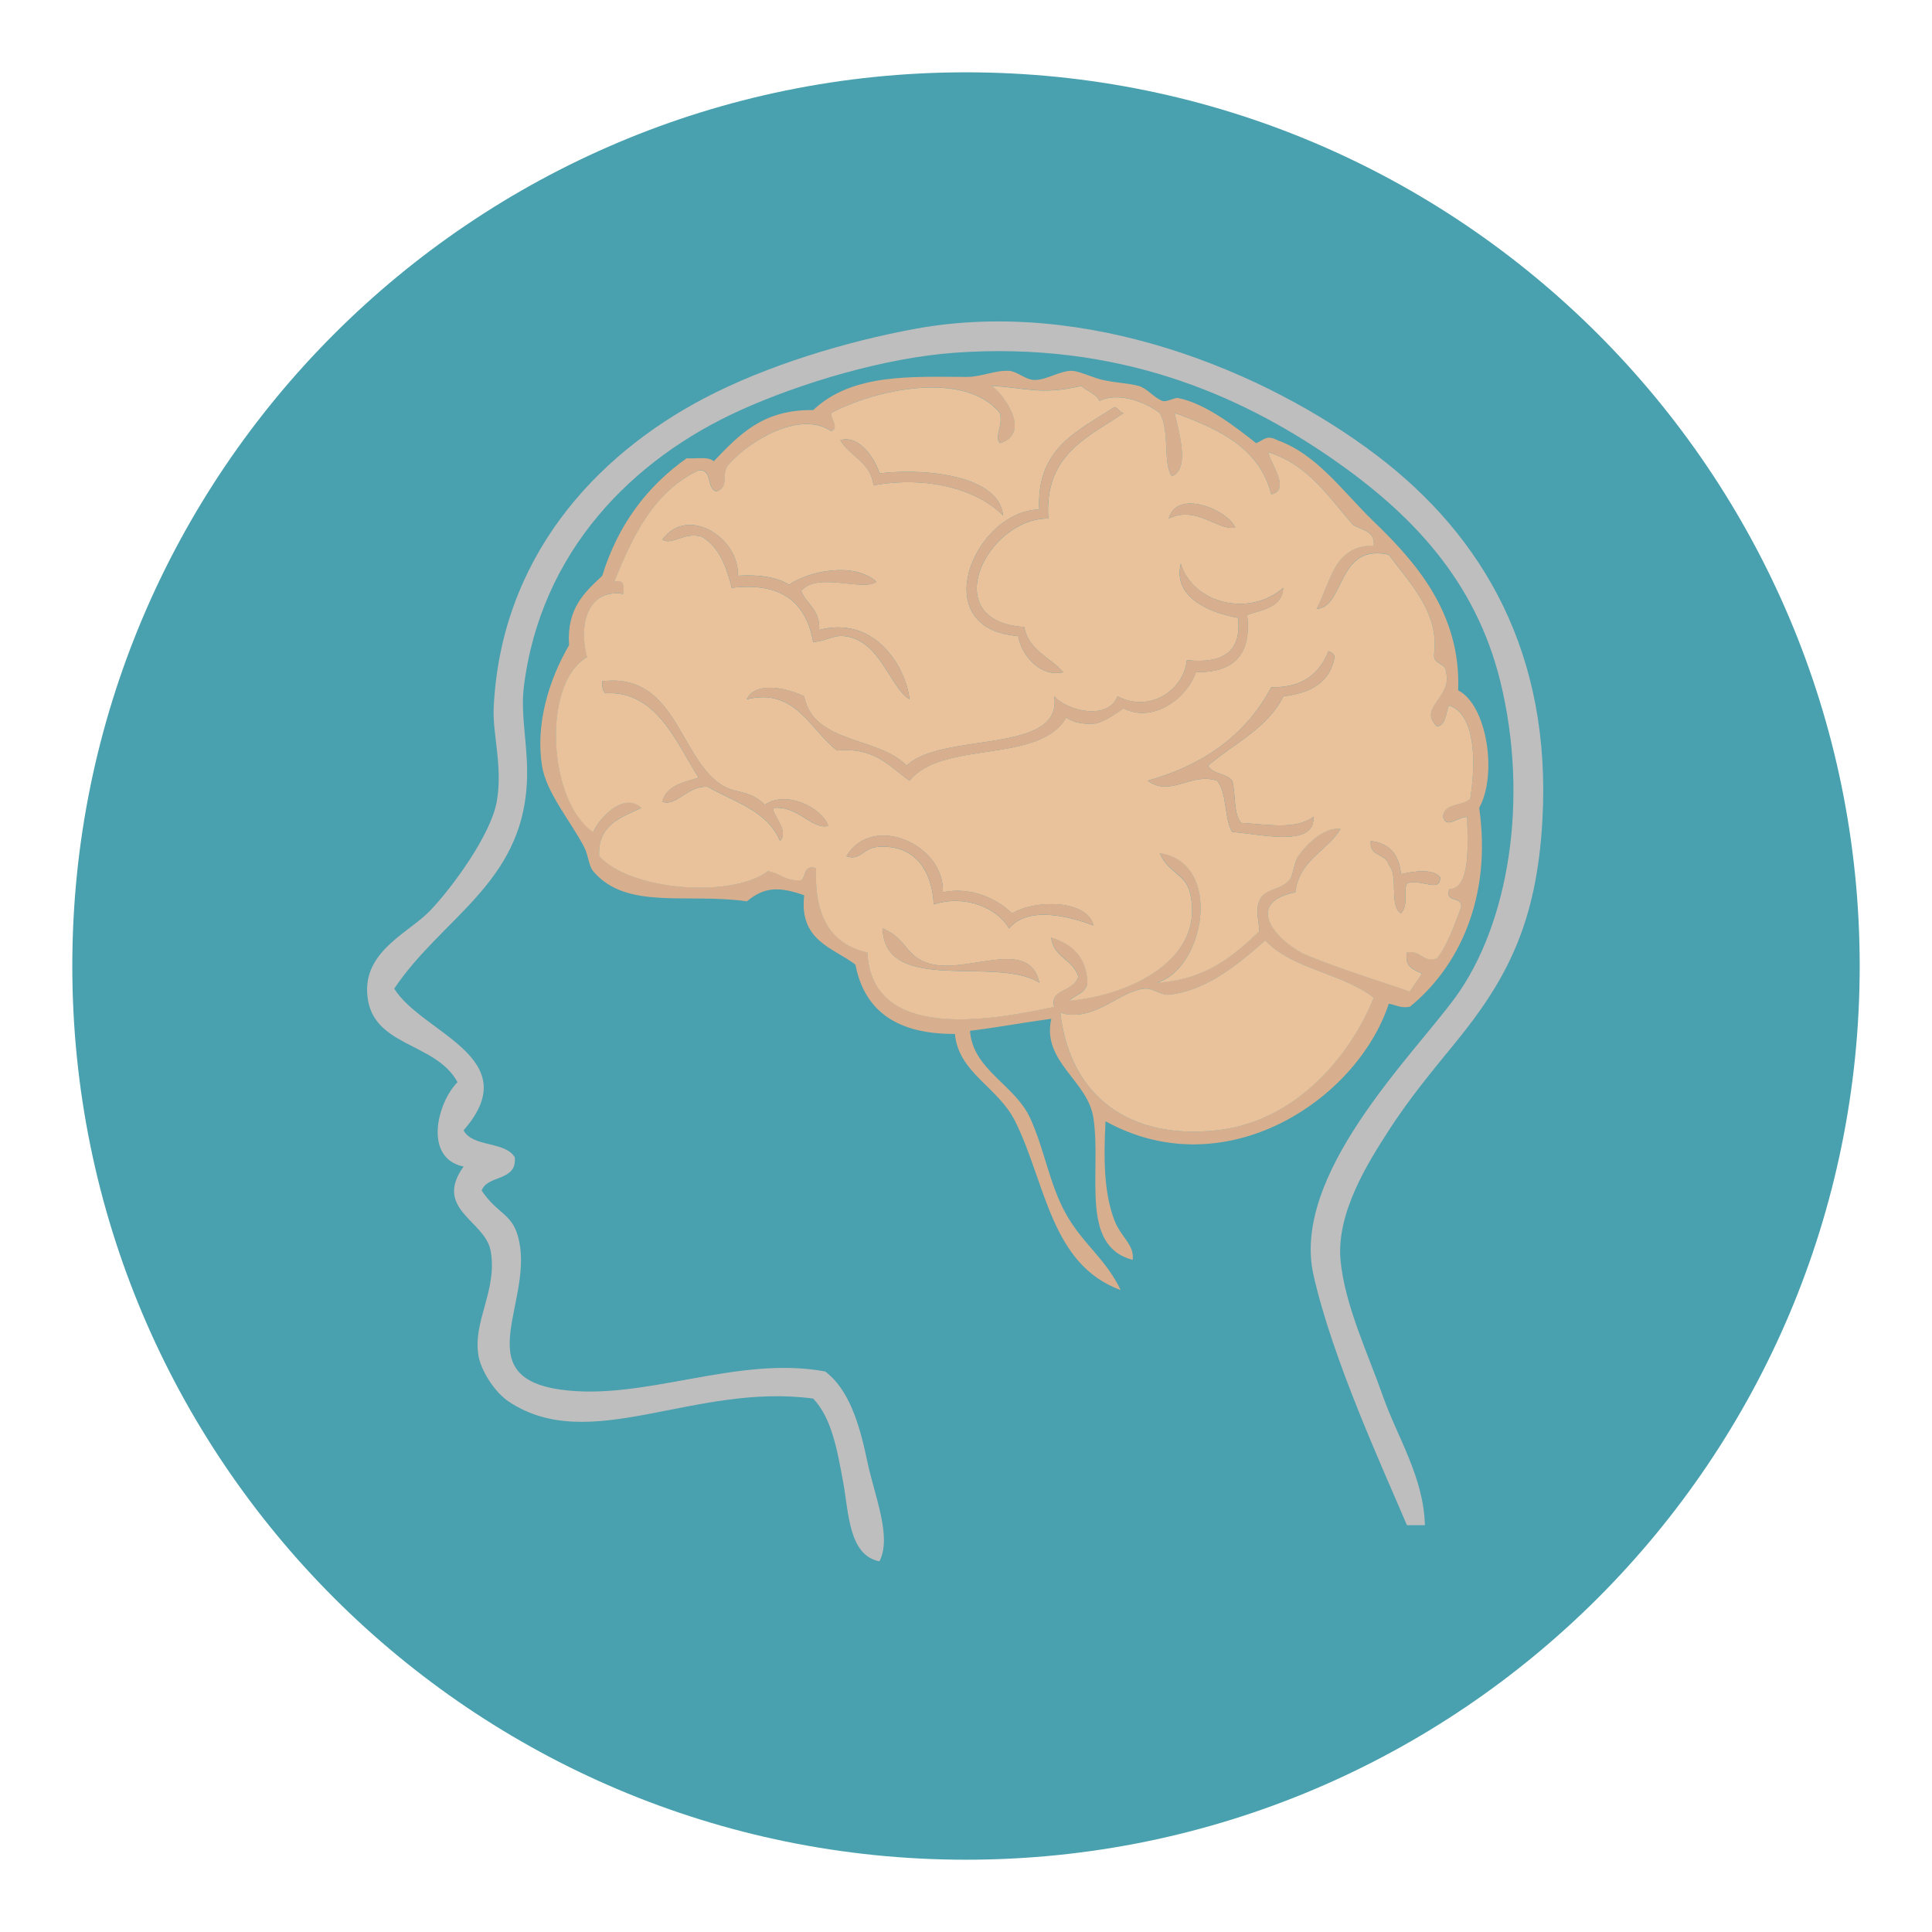
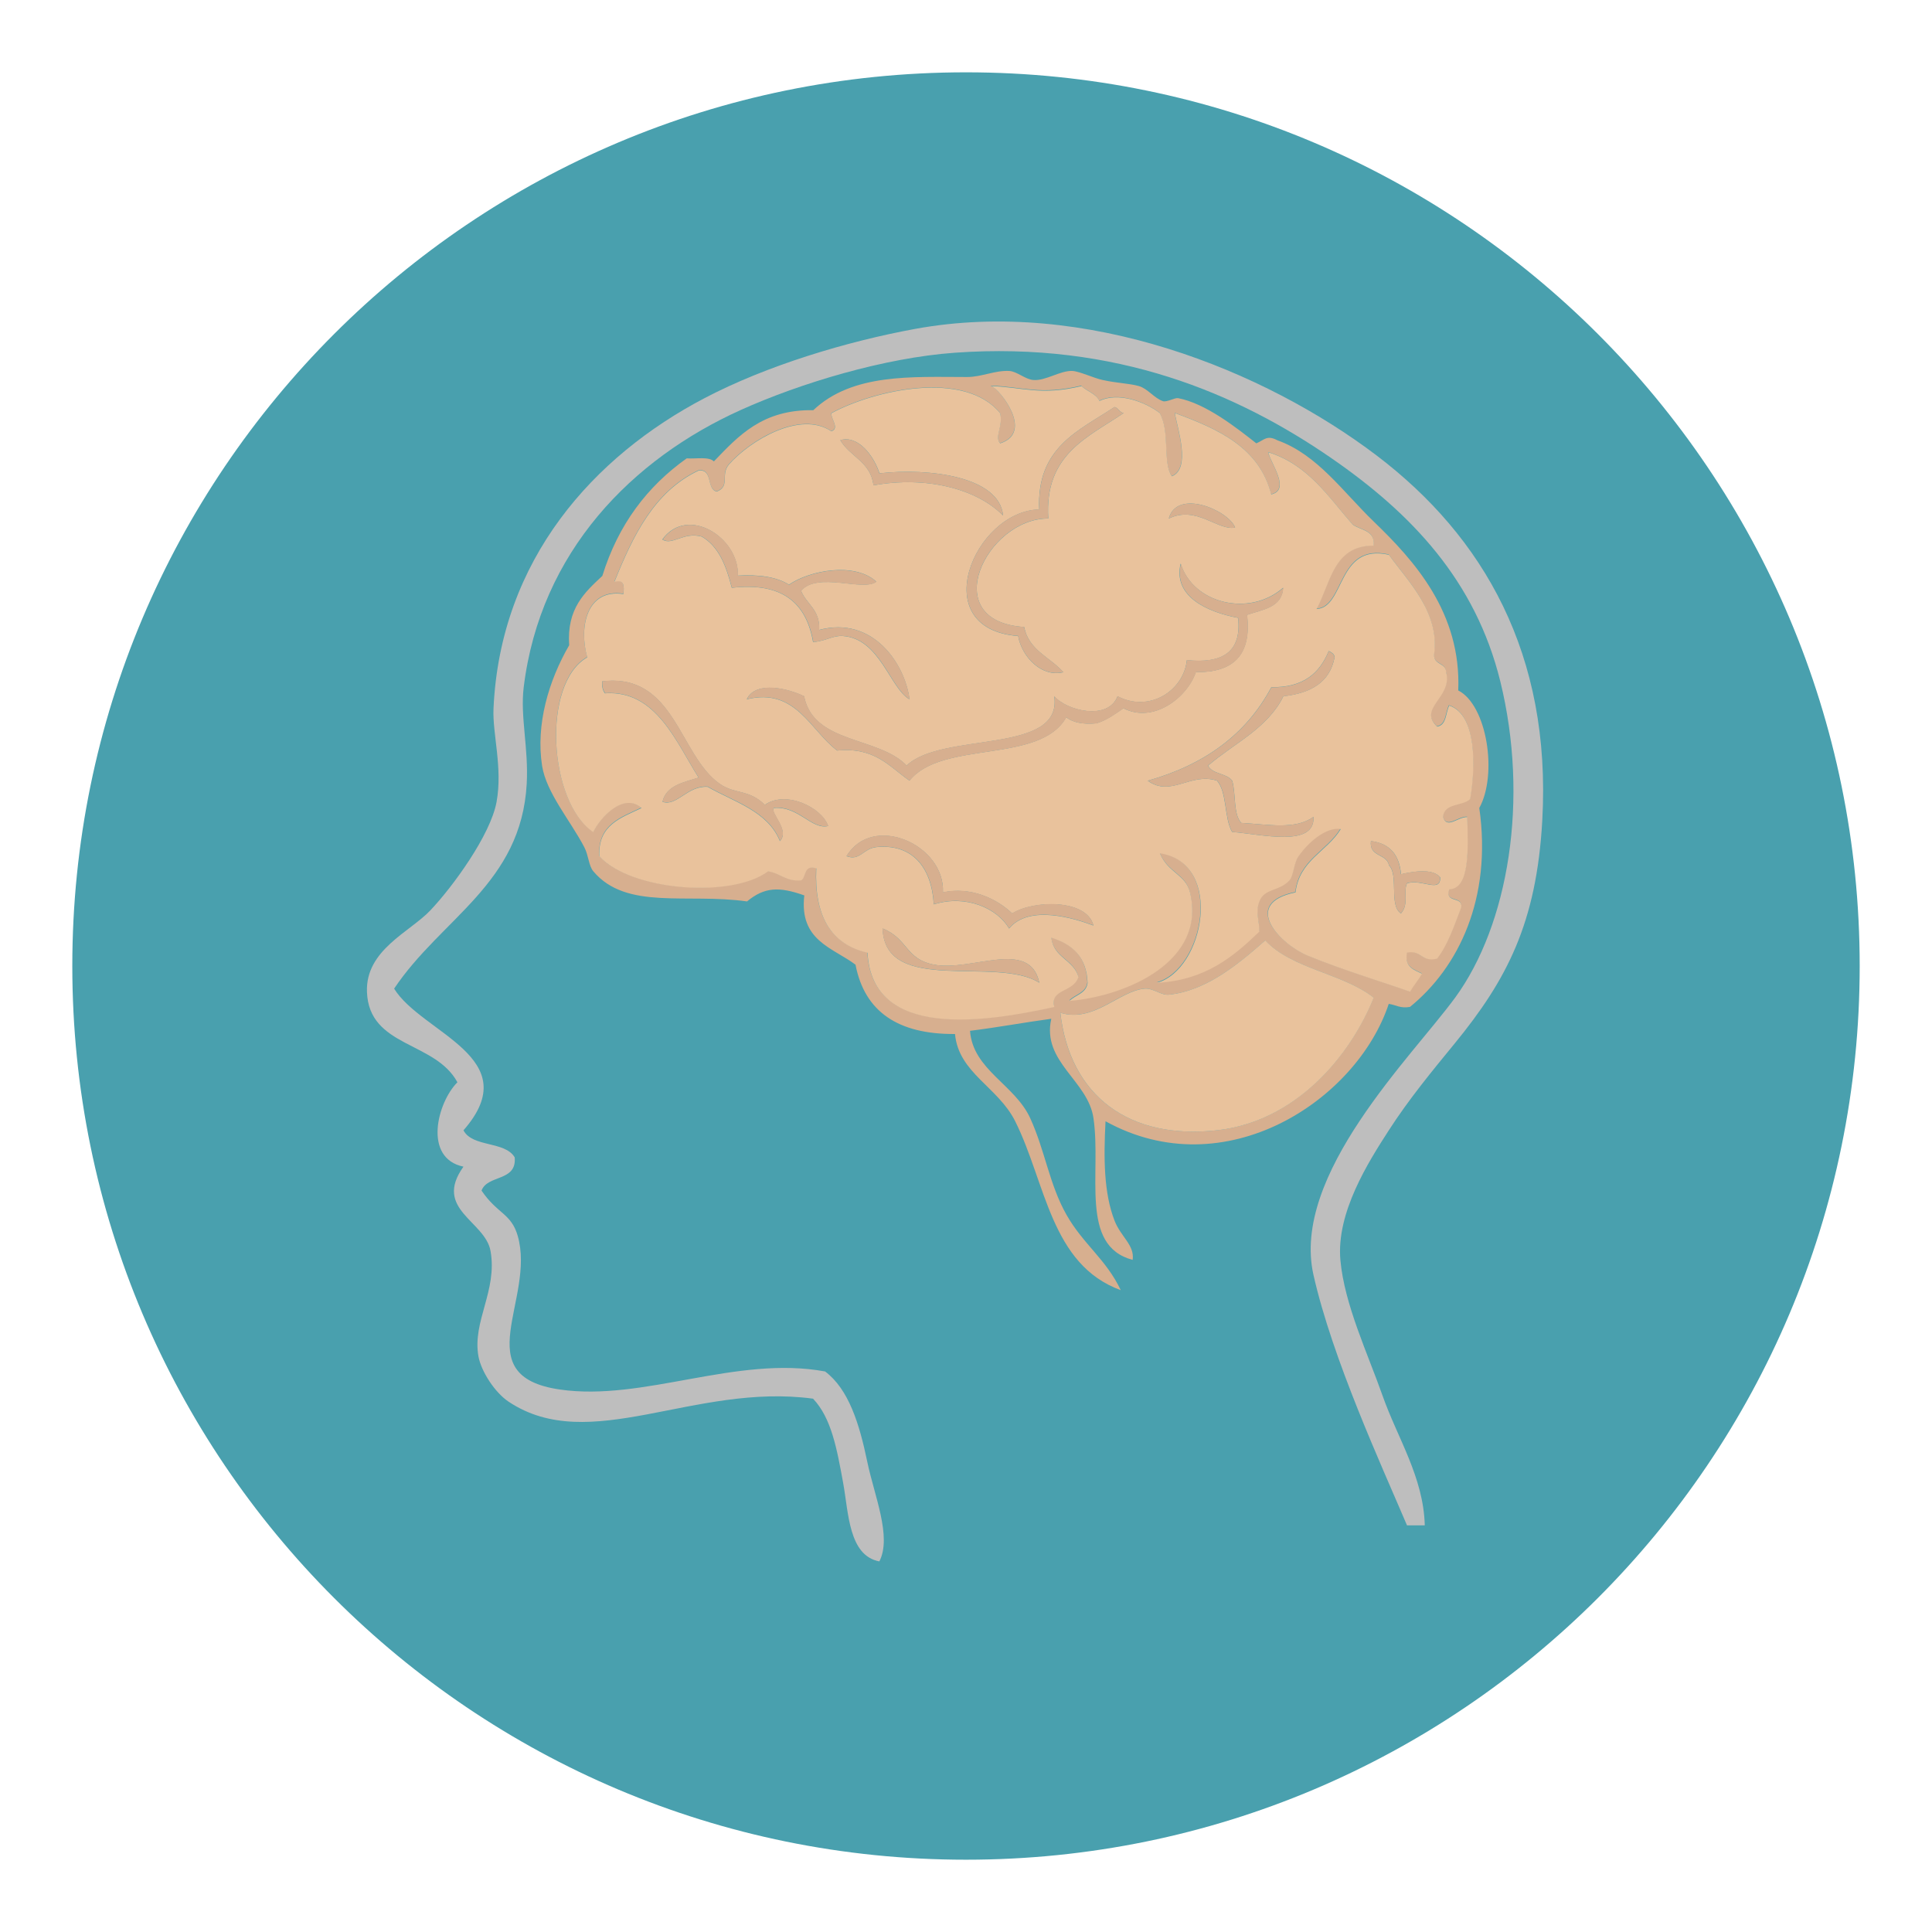
<svg xmlns="http://www.w3.org/2000/svg" width="136.914" height="136.914" viewBox="0 0 136.914 136.914">
  <circle fill="#49A0AE" cx="68.457" cy="68.458" r="63.333" />
-   <path fill-rule="evenodd" clip-rule="evenodd" fill="#D7AF8F" d="M98.42 71.13c-2.27 6.866-11.612 13.007-20.075 8.33-.137 2.603-.127 5.075.64 7.047.446 1.146 1.432 1.732 1.282 2.776-3.787-1-2.204-6.103-2.776-10.038-.385-2.673-3.68-3.99-2.99-7.048-1.942.26-3.8.612-5.763.854.203 2.77 3.184 3.81 4.27 6.197 1.044 2.288 1.35 4.686 2.564 6.834 1.17 2.07 2.817 3.163 3.845 5.34-4.967-1.81-5.304-7.6-7.476-11.96-1.22-2.45-4.015-3.42-4.27-6.193-4.018.03-6.408-1.567-7.05-4.912-1.627-1.222-4-1.698-3.63-4.912-1.794-.635-2.825-.593-4.06.428-4.266-.603-8.547.65-10.893-2.135-.33-.393-.33-1.115-.64-1.71-.987-1.885-2.69-3.852-2.99-5.766-.456-2.913.454-6.02 1.92-8.543-.18-2.602 1.1-3.744 2.35-4.913 1.126-3.645 3.19-6.35 5.98-8.328.67.044 1.57-.145 1.923.213 1.743-1.814 3.43-3.687 7.046-3.63 2.78-2.63 7.006-2.354 10.892-2.35 1.045 0 1.97-.483 2.99-.43.55.03 1.137.595 1.707.64.875.076 1.903-.68 2.777-.64.5.025 1.52.507 2.136.64 1.035.23 1.877.235 2.564.43.634.18 1.083.853 1.71 1.067.26.09.855-.253 1.066-.213 1.97.367 4.2 2.14 5.553 3.203.59-.254.75-.605 1.498-.214 2.837 1.013 4.642 3.655 6.832 5.766 2.843 2.74 6.21 6.436 5.98 11.96 2.05 1.045 2.8 5.962 1.493 8.33.915 6.42-1.484 11.312-4.912 14.095-.69.125-.99-.144-1.492-.212zM70.23 27.347c.584.183 3.068 3.29.64 4.058-.423-.484.228-1.193 0-2.136-2.49-3.068-8.872-1.67-11.96 0-.06.37.602 1.06 0 1.28-2.188-1.48-5.72.613-7.262 2.35-.62.743.12 1.53-.854 1.92-.756-.17-.253-1.598-1.28-1.495-3.144 1.484-4.652 4.604-5.98 7.902.713-.216.7.295.64.853-2.618-.39-3.163 2.363-2.562 4.486-3.235 1.84-2.76 10.243.427 12.387.475-1.03 2.16-2.846 3.414-1.71-1.443.693-3.092 1.182-2.99 3.42 2.225 2.45 9.36 3.003 11.96 1.066.866.13 1.257.735 2.35.64.392-.248.147-1.134 1.067-.854-.15 3.356 1.017 5.392 3.63 5.98.32 6.17 8.31 4.924 13.244 3.844-.338-1.31 1.35-.99 1.71-2.135-.347-1.222-1.774-1.36-1.924-2.776 1.46.46 2.5 1.344 2.564 3.202-.096.76-.865.843-1.282 1.28 4.08-.347 9.72-2.82 8.544-7.687-.314-1.3-1.56-1.38-2.137-2.777 4.57.704 3.15 8.266-.214 9.183 3.44-.187 5.41-1.85 7.26-3.63.016-.73-.29-1.366 0-2.135.36-.952 1.4-.698 2.137-1.495.295-.316.313-1.245.64-1.707.93-1.307 2.17-2.08 2.99-1.923-.966 1.597-2.93 2.196-3.202 4.486-3.933.812-1.026 3.71.855 4.483 2.536 1.04 5.625 1.965 7.262 2.56.262-.45.59-.833.852-1.28-.57-.284-1.25-.46-1.068-1.497 1.045-.19 1.003.705 2.135.427.776-1.005 1.216-2.344 1.71-3.63.127-.84-1.172-.25-.854-1.28 1.494-.043 1.338-2.897 1.28-5.126-.65-.024-1.456.886-1.708 0 .05-1.018 1.39-.747 1.922-1.282.383-2.292.468-5.978-1.494-6.62-.264.52-.182 1.386-.855 1.494-1.394-1.325 1.11-2.063.643-3.845-.01-.7-.912-.51-.853-1.28.404-2.98-1.83-5.136-3.205-7.05-3.695-.83-3.088 3.73-5.127 3.847 1.01-1.837 1.182-4.51 4.057-4.484.112-1.11-.92-1.075-1.495-1.495-1.726-1.977-3.16-4.244-5.98-5.125.155.78 1.616 2.66.214 2.99-.85-3.35-3.77-4.634-6.833-5.768.167 1.036 1.178 3.94-.214 4.485-.664-1-.104-3.13-.855-4.486-1.06-.812-2.97-1.503-4.27-.854-.246-.535-.895-.67-1.28-1.066-2.914.687-4.08.09-6.414-.003zm19.434 39.298c-1.905 1.68-4.18 3.577-6.835 3.844-.55.052-1.127-.48-1.71-.43-1.828.154-3.596 2.44-5.98 1.71.672 5.89 4.87 9.024 11.104 8.33 5.582-.628 9.44-5.248 11.105-9.4-2.19-1.724-5.806-2.025-7.688-4.058z" />
-   <path fill-rule="evenodd" clip-rule="evenodd" fill="#E9C29C" d="M76.636 27.347c.387.396 1.035.53 1.28 1.067 1.303-.648 3.212.043 4.272.854.752 1.354.19 3.487.854 4.485 1.392-.544.38-3.45.214-4.485 3.065 1.134 5.982 2.418 6.834 5.768 1.402-.33-.06-2.21-.214-2.99 2.82.88 4.255 3.148 5.98 5.125.576.42 1.607.39 1.495 1.5-2.87-.027-3.045 2.646-4.055 4.483 2.04-.114 1.432-4.676 5.127-3.843 1.374 1.91 3.61 4.064 3.203 7.047-.06.77.845.58.854 1.28.465 1.782-2.037 2.52-.643 3.846.674-.107.592-.975.855-1.493 1.96.643 1.875 4.328 1.492 6.62-.53.535-1.87.265-1.922 1.282.253.885 1.06-.025 1.71 0 .057 2.23.213 5.082-1.28 5.124-.32 1.03.98.443.853 1.28-.494 1.287-.934 2.626-1.71 3.632-1.13.278-1.09-.618-2.134-.428-.186 1.038.494 1.213 1.065 1.495-.263.45-.59.833-.854 1.282-1.635-.596-4.724-1.52-7.26-2.563-1.88-.77-4.787-3.67-.854-4.483.273-2.29 2.236-2.89 3.203-4.484-.82-.156-2.063.616-2.99 1.923-.33.46-.348 1.39-.643 1.707-.736.797-1.775.543-2.136 1.495-.29.77.016 1.404 0 2.136-1.85 1.78-3.82 3.443-7.26 3.632 3.36-.917 4.783-8.48.213-9.184.578 1.4 1.822 1.48 2.137 2.777 1.175 4.868-4.466 7.34-8.545 7.69.417-.44 1.187-.52 1.282-1.28-.065-1.86-1.105-2.744-2.564-3.206.15 1.417 1.577 1.555 1.923 2.776-.36 1.143-2.048.823-1.71 2.135-4.936 1.08-12.923 2.325-13.242-3.845-2.615-.588-3.783-2.623-3.63-5.98-.92-.278-.677.607-1.068.855-1.093.096-1.483-.51-2.35-.64-2.6 1.936-9.735 1.384-11.96-1.068-.102-2.237 1.547-2.726 2.99-3.418-1.255-1.14-2.94.676-3.418 1.71-3.188-2.147-3.663-10.55-.428-12.39-.6-2.124-.056-4.877 2.563-4.486.06-.558.072-1.068-.64-.854 1.327-3.3 2.836-6.417 5.978-7.9 1.03-.104.527 1.324 1.28 1.494.977-.39.238-1.176.857-1.922 1.544-1.733 5.074-3.826 7.263-2.35.602-.216-.06-.906 0-1.28 3.09-1.67 9.47-3.065 11.96 0 .23.94-.423 1.65 0 2.135 2.43-.77-.056-3.876-.64-4.06 2.34.094 3.506.69 6.413 0zm-2.99 8.757c-4.605.117-8.1 8.463-1.494 8.97.277 1.53 1.71 2.946 3.203 2.563-.935-1.06-2.45-1.538-2.777-3.203-6.25-.406-2.654-7.708 1.71-7.688-.29-4.56 2.802-5.742 5.34-7.476-.306-.05-.362-.352-.642-.427-2.524 1.677-5.548 2.852-5.34 7.26zM59.55 31.19c.678 1.175 2.168 1.536 2.35 3.205 3.745-.686 7.336.252 9.184 2.137-.27-2.777-5.27-3.384-8.757-2.99-.392-1.212-1.498-2.727-2.777-2.35zm23.28 5.555c1.962-.955 3.482.894 4.698.64-.475-1.224-4.113-2.782-4.7-.64zM46.947 38.24c.706.44 1.48-.568 2.777-.214 1.223.7 1.744 2.1 2.135 3.63 3.62-.42 5.29 1.115 5.765 3.846.98-.083 1.375-.485 2.135-.428 2.608.2 3.314 3.692 4.7 4.485-.313-2.49-2.58-5.937-6.407-4.917.087-1.438-.9-1.806-1.28-2.776 1.196-1.374 4.402.082 5.338-.64-1.536-1.407-4.72-.8-6.19.212-.875-.55-2.124-.727-3.63-.64.11-2.69-3.56-5.016-5.344-2.564zm40.793 5.552c.266 2.472-1.168 3.245-3.63 2.99-.227 2.18-2.668 3.744-4.912 2.563-.67 1.754-3.62 1.025-4.484 0 .595 4.172-7.94 2.48-10.465 4.912-1.988-2.075-6.598-1.52-7.266-4.912-1.02-.51-3.413-1.154-4.06.214 3.474-.86 4.52 2.23 6.408 3.63 2.68-.26 3.693 1.144 5.126 2.133 2.306-2.892 9.233-1.16 11.105-4.485.485.37 1.193.516 2.137.427.768-.23 1.324-.668 1.922-1.067 2.123 1.096 4.52-.764 5.125-2.56 2.595.033 3.977-1.15 3.63-4.06 1.11-.382 2.476-.514 2.563-1.92-2.394 2.102-6.386 1.13-7.262-1.71-.563 2.367 1.954 3.442 4.06 3.843zm2.35 4.914c-1.778 3.346-4.753 5.497-8.755 6.62 1.648 1.196 3.04-.618 4.912 0 .725.84.493 2.64 1.067 3.63 2.128.172 5.88 1.113 5.767-1.066-1.285.93-3.192.534-5.122.426-.578-.63-.358-2.062-.64-2.99-.39-.538-1.404-.447-1.71-1.067 1.837-1.585 4.212-2.626 5.34-4.916 1.92-.215 3.302-.97 3.63-2.776-.045-.24-.236-.333-.426-.428-.635 1.57-1.804 2.608-4.06 2.563zm-47.198.425c3.61-.233 5.037 3.49 6.62 5.98-1.09.34-2.296.556-2.563 1.71 1 .36 1.77-1.165 3.2-1.065 1.905 1.085 4.263 1.718 5.126 3.845.73-.777-.743-2.018-.43-2.35 1.75-.147 2.67 1.552 3.846 1.28-.458-1.34-3.03-2.544-4.485-1.495-1.146-1.132-2.11-.728-3.203-1.495-2.89-2.028-3.177-7.894-8.33-7.26-.017.37.048.663.214.852zm17.086 11.54c.966.37 1.18-.548 2.135-.642 2.49-.242 3.902 1.37 4.06 4.06 2.288-.72 4.507.276 5.338 1.707 1.437-1.746 4.705-.693 5.98-.212-.495-1.9-4.26-1.8-5.763-.854-1.108-1.065-2.954-1.917-4.912-1.495.153-3.377-4.975-5.653-6.834-2.563zm38.443.64c.72.707-.015 2.865.858 3.416.585-.667.14-1.538.428-2.135 1.04-.336 2.398.72 2.35-.43-.556-.65-1.918-.406-2.777-.212-.12-1.377-.798-2.193-2.136-2.35-.137 1.135 1.12.873 1.28 1.71zm-24.77 8.33c-.678-3.164-4.788-.763-7.476-1.282-2.032-.395-1.817-1.832-3.63-2.563.16 4.763 8.103 1.91 11.106 3.845z" />
-   <path fill-rule="evenodd" clip-rule="evenodd" fill="#D7AF8F" d="M78.985 28.842c.28.075.336.376.64.427-2.536 1.73-5.628 2.91-5.34 7.472-4.362-.02-7.96 7.282-1.708 7.688.328 1.666 1.843 2.145 2.777 3.204-1.492.384-2.926-1.032-3.203-2.563-6.6-.505-3.11-8.85 1.498-8.97-.207-4.406 2.817-5.58 5.34-7.26zm-16.66 4.7c3.487-.394 8.486.213 8.758 2.99-1.848-1.885-5.438-2.822-9.184-2.137-.186-1.67-1.676-2.03-2.35-3.204 1.28-.372 2.382 1.14 2.773 2.355zm25.203 3.843c-1.216.253-2.736-1.596-4.7-.64.587-2.142 4.225-.584 4.7.64zm-35.24 3.417c1.51-.085 2.758.09 3.63.64 1.472-1.013 4.656-1.618 6.194-.212-.936.723-4.142-.733-5.34.64.383.97 1.37 1.338 1.282 2.776 3.827-1.02 6.095 2.426 6.407 4.913-1.382-.797-2.09-4.29-4.695-4.49-.76-.057-1.154.346-2.135.43-.476-2.73-2.146-4.265-5.77-3.845-.39-1.53-.912-2.932-2.135-3.63-1.297-.355-2.07.653-2.777.213 1.782-2.454 5.456-.128 5.34 2.56zm31.396-.854c.876 2.84 4.868 3.812 7.262 1.71-.088 1.406-1.452 1.538-2.563 1.92.347 2.91-1.035 4.093-3.63 4.06-.606 1.797-3.003 3.656-5.126 2.562-.598.4-1.154.84-1.922 1.067-.943.09-1.65-.058-2.137-.427-1.872 3.324-8.8 1.594-11.105 4.485-1.433-.988-2.445-2.396-5.126-2.136-1.89-1.4-2.935-4.495-6.407-3.635.646-1.368 3.038-.725 4.06-.214.667 3.39 5.276 2.838 7.26 4.913 2.524-2.432 11.06-.74 10.466-4.912.863 1.026 3.813 1.755 4.484 0 2.244 1.183 4.686-.383 4.912-2.562 2.462.255 3.896-.52 3.63-2.99-2.107-.4-4.624-1.475-4.058-3.843zM94.15 46.14c.188.096.38.19.425.43-.328 1.807-1.71 2.56-3.63 2.775-1.128 2.29-3.503 3.33-5.34 4.912.306.62 1.32.53 1.71 1.068.28.928.062 2.358.64 2.99 1.93.107 3.837.504 5.126-.427.117 2.18-3.635 1.238-5.763 1.067-.574-.992-.343-2.79-1.067-3.63-1.874-.62-3.265 1.195-4.913 0 4.002-1.124 6.977-3.275 8.756-6.62 2.255.046 3.424-.99 4.06-2.564zm-51.473 2.138c5.153-.632 5.44 5.233 8.33 7.26 1.093.77 2.057.364 3.203 1.496 1.456-1.05 4.027.156 4.485 1.495-1.175.27-2.097-1.43-3.845-1.285-.314.333 1.158 1.573.428 2.35-.863-2.127-3.22-2.76-5.126-3.845-1.43-.1-2.204 1.43-3.204 1.068.268-1.157 1.475-1.374 2.563-1.71-1.58-2.493-3.01-6.217-6.62-5.98-.16-.19-.23-.48-.21-.853zm24.135 14.95c1.958-.422 3.804.43 4.912 1.494 1.504-.946 5.268-1.045 5.767.855-1.275-.48-4.544-1.534-5.98.213-.83-1.43-3.05-2.427-5.335-1.708-.156-2.688-1.568-4.3-4.06-4.06-.954.095-1.168 1.014-2.134.643 1.86-3.09 6.987-.813 6.834 2.563zm30.328-3.63c1.338.155 2.016.972 2.135 2.35.86-.195 2.222-.437 2.776.212.05 1.146-1.31.092-2.345.428-.29.597.157 1.468-.428 2.135-.872-.55-.14-2.71-.854-3.417-.16-.837-1.416-.575-1.28-1.71zm-34.6 6.192c1.813.732 1.598 2.17 3.63 2.564 2.69.52 6.8-1.882 7.476 1.28-3.003-1.933-10.946.92-11.106-3.843z" />
-   <path fill-rule="evenodd" clip-rule="evenodd" fill="#E9C29C" d="M97.353 70.703c-1.666 4.152-5.523 8.772-11.105 9.397-6.238.697-10.433-2.438-11.106-8.33 2.387.73 4.154-1.553 5.98-1.708.585-.05 1.16.482 1.708.427 2.656-.27 4.93-2.17 6.835-3.848 1.88 2.033 5.496 2.334 7.688 4.058z" />
-   <path fill-rule="evenodd" clip-rule="evenodd" fill="#BEBEBE" d="M99.702 108.08c-1.814-4.267-5.277-11.774-6.62-17.728-1.603-7.09 6.983-15.475 10.037-19.65 3.79-5.187 5.26-14.053 3.2-22.424-1.758-7.137-6.286-11.887-11.96-15.805-6.605-4.56-15.237-8.296-26.698-7.476-4.986.357-10.94 2.153-15.164 4.06-7.667 3.457-14.2 10.02-15.377 19.648-.254 2.086.353 4.313.215 6.833-.388 7.095-6.046 9.52-9.397 14.523 1.95 3.167 9.436 4.877 4.914 10.04.63 1.22 2.95.75 3.63 1.92.155 1.725-1.925 1.21-2.35 2.35 1.11 1.65 2.104 1.606 2.564 3.208 1.29 4.484-3.67 9.932 2.99 10.892 5.935.854 12.505-2.447 18.794-1.28 1.67 1.26 2.427 3.685 2.99 6.406.497 2.387 1.754 5.297.855 7.047-2.176-.41-2.177-3.442-2.563-5.552-.443-2.425-.834-4.61-2.135-5.98-8.44-1.135-15.817 4.044-21.57.217-.99-.66-1.947-2.157-2.14-3.204-.454-2.494 1.355-4.647.855-7.475-.377-2.142-4.084-2.95-1.922-5.98-2.873-.604-1.855-4.553-.427-5.98-1.58-2.928-6.265-2.458-6.407-6.407-.108-2.972 3.032-4.235 4.483-5.767 1.61-1.698 4.27-5.35 4.7-7.69.445-2.442-.297-4.818-.216-6.62.48-10.612 7.15-17.908 14.95-21.997 4.4-2.308 10.066-4.02 14.95-4.912 12.083-2.205 24.76 2.963 32.676 8.97 7.59 5.76 12.398 14.097 11.747 25.845-.403 7.306-2.526 11.32-6.19 15.804-1.628 1.988-3.26 3.96-4.698 6.192-1.433 2.224-3.723 5.812-3.42 9.184.285 3.146 1.936 6.612 2.99 9.61 1.06 3.01 2.9 5.765 2.99 9.184H99.7z" />
+   <path fill-rule="evenodd" clip-rule="evenodd" fill="#D7AF8F" d="M98.42 71.13c-2.27 6.866-11.612 13.007-20.075 8.33-.137 2.603-.127 5.075.64 7.047.446 1.146 1.432 1.732 1.282 2.776-3.787-1-2.204-6.103-2.776-10.038-.38-2.673-3.68-3.99-2.99-7.048-1.94.26-3.8.612-5.76.854.207 2.77 3.188 3.81 4.27 6.2 1.048 2.29 1.35 4.69 2.568 6.838 1.17 2.07 2.817 3.163 3.845 5.34-4.967-1.81-5.304-7.6-7.476-11.96-1.22-2.45-4.014-3.42-4.27-6.193-4.017.03-6.407-1.567-7.05-4.912-1.626-1.22-4-1.697-3.63-4.91-1.793-.636-2.824-.594-4.06.427-4.265-.604-8.546.65-10.892-2.136-.33-.393-.33-1.115-.64-1.71-.985-1.885-2.69-3.852-2.99-5.766-.454-2.913.456-6.02 1.92-8.543-.18-2.603 1.1-3.745 2.35-4.914 1.128-3.644 3.19-6.35 5.98-8.33.67.047 1.57-.142 1.925.216 1.743-1.812 3.43-3.685 7.046-3.63 2.78-2.63 7.007-2.352 10.893-2.35 1.042 0 1.97-.48 2.99-.43.55.03 1.134.597 1.704.64.875.078 1.903-.68 2.777-.64.5.027 1.52.51 2.137.64 1.035.23 1.877.237 2.564.43.635.18 1.084.855 1.71 1.07.26.09.856-.254 1.067-.214 1.97.368 4.2 2.14 5.552 3.204.59-.255.75-.606 1.497-.215 2.837 1.013 4.642 3.655 6.832 5.766 2.842 2.74 6.21 6.437 5.98 11.96 2.05 1.046 2.8 5.963 1.492 8.33.916 6.42-1.483 11.313-4.91 14.096-.69.126-.99-.143-1.493-.21zM70.23 27.347c.584.183 3.068 3.29.64 4.058-.423-.484.228-1.193 0-2.136-2.49-3.07-8.872-1.67-11.96 0-.06.37.602 1.06 0 1.28-2.188-1.48-5.72.61-7.262 2.35-.62.74.12 1.53-.854 1.92-.756-.17-.253-1.6-1.28-1.5-3.144 1.482-4.652 4.602-5.98 7.9.713-.216.7.295.64.853-2.618-.39-3.163 2.362-2.562 4.485-3.235 1.84-2.76 10.243.427 12.387.47-1.03 2.16-2.847 3.41-1.71-1.446.692-3.09 1.18-2.99 3.42 2.222 2.45 9.36 3.002 11.96 1.065.863.13 1.254.735 2.35.64.39-.248.144-1.134 1.064-.854-.15 3.355 1.016 5.39 3.63 5.98.32 6.17 8.31 4.923 13.243 3.843-.338-1.31 1.35-.99 1.71-2.135-.347-1.22-1.774-1.36-1.924-2.776 1.46.46 2.5 1.343 2.563 3.2-.097.76-.866.843-1.283 1.28 4.08-.347 9.72-2.82 8.545-7.687-.315-1.3-1.56-1.38-2.138-2.78 4.57.705 3.15 8.267-.215 9.184 3.44-.187 5.41-1.85 7.26-3.63.018-.73-.29-1.366 0-2.135.36-.953 1.4-.7 2.14-1.496.294-.316.312-1.245.64-1.707.93-1.307 2.17-2.08 2.99-1.923-.967 1.598-2.93 2.197-3.203 4.487-3.933.813-1.026 3.71.855 4.484 2.536 1.04 5.625 1.965 7.262 2.56.26-.45.59-.833.85-1.28-.57-.284-1.25-.46-1.07-1.497 1.047-.19 1.005.706 2.137.428.777-1.004 1.217-2.343 1.71-3.63.128-.84-1.17-.25-.853-1.28 1.493-.042 1.337-2.896 1.28-5.125-.65-.024-1.457.886-1.71 0 .05-1.018 1.39-.747 1.923-1.28.383-2.294.468-5.98-1.494-6.62-.267.52-.185 1.384-.858 1.492-1.394-1.325 1.11-2.063.643-3.845-.01-.7-.91-.51-.852-1.28.404-2.98-1.83-5.136-3.205-7.05-3.695-.83-3.09 3.73-5.127 3.847 1.01-1.84 1.18-4.51 4.056-4.486.11-1.11-.92-1.073-1.496-1.493-1.725-1.976-3.16-4.243-5.98-5.124.156.78 1.617 2.66.215 2.99-.85-3.35-3.77-4.633-6.833-5.767.167 1.034 1.178 3.94-.214 4.483-.666-1-.106-3.13-.857-4.488-1.06-.81-2.97-1.502-4.27-.853-.246-.537-.895-.67-1.28-1.068-2.914.687-4.08.09-6.414-.003zm19.434 39.298c-1.905 1.68-4.18 3.577-6.835 3.844-.55.05-1.13-.48-1.71-.43-1.83.15-3.6 2.44-5.98 1.71.67 5.89 4.87 9.02 11.1 8.33 5.58-.63 9.44-5.25 11.102-9.4-2.19-1.73-5.806-2.03-7.688-4.06z" />
+   <path fill-rule="evenodd" clip-rule="evenodd" fill="#E9C29C" d="M76.636 27.347c.387.396 1.035.53 1.28 1.067 1.303-.648 3.212.043 4.272.854.752 1.354.19 3.487.854 4.485 1.392-.544.38-3.45.214-4.485 3.065 1.134 5.982 2.418 6.834 5.768 1.402-.33-.06-2.21-.214-2.99 2.82.88 4.255 3.148 5.98 5.125.576.42 1.607.39 1.495 1.5-2.87-.02-3.04 2.65-4.05 4.49 2.04-.114 1.43-4.676 5.13-3.843 1.373 1.91 3.61 4.065 3.202 7.048-.06.77.845.58.854 1.28.466 1.783-2.036 2.52-.642 3.847.676-.107.594-.975.857-1.493 1.96.643 1.875 4.33 1.49 6.62-.53.535-1.87.265-1.92 1.282.252.883 1.06-.027 1.71 0 .056 2.23.212 5.08-1.28 5.122-.32 1.03.98.444.852 1.28-.494 1.288-.934 2.627-1.71 3.633-1.13.277-1.09-.62-2.134-.43-.185 1.04.495 1.214 1.066 1.496-.26.45-.59.834-.852 1.28-1.635-.593-4.724-1.52-7.26-2.56-1.88-.77-4.787-3.67-.854-4.483.273-2.29 2.236-2.89 3.203-4.484-.82-.155-2.062.617-2.99 1.924-.33.46-.347 1.39-.642 1.708-.735.798-1.774.544-2.135 1.496-.29.77.015 1.406 0 2.138-1.85 1.78-3.82 3.442-7.26 3.63 3.36-.916 4.782-8.48.212-9.183.58 1.4 1.823 1.48 2.138 2.776 1.175 4.87-4.466 7.34-8.545 7.69.417-.44 1.187-.52 1.282-1.28-.067-1.86-1.107-2.742-2.566-3.204.15 1.418 1.577 1.556 1.923 2.777-.36 1.142-2.048.822-1.71 2.134-4.936 1.08-12.923 2.325-13.242-3.845-2.614-.59-3.782-2.624-3.63-5.98-.92-.28-.676.606-1.067.854-1.093.095-1.483-.51-2.35-.64-2.6 1.935-9.735 1.383-11.96-1.07-.102-2.236 1.547-2.725 2.99-3.417-1.255-1.14-2.94.677-3.418 1.71-3.188-2.146-3.663-10.55-.428-12.39-.6-2.123-.056-4.876 2.563-4.485.06-.56.072-1.07-.64-.855 1.327-3.3 2.836-6.418 5.978-7.9 1.03-.105.53 1.323 1.28 1.493.98-.39.24-1.177.86-1.923 1.543-1.733 5.073-3.826 7.262-2.35.603-.216-.06-.906 0-1.28 3.09-1.67 9.47-3.065 11.96 0 .23.94-.422 1.65 0 2.135 2.43-.77-.055-3.876-.64-4.06 2.34.094 3.507.69 6.414 0zm-2.99 8.757c-4.605.117-8.1 8.463-1.494 8.97.277 1.53 1.71 2.946 3.203 2.563-.935-1.06-2.45-1.538-2.777-3.203-6.25-.406-2.654-7.708 1.71-7.688-.29-4.56 2.802-5.742 5.34-7.476-.306-.05-.362-.352-.642-.427-2.524 1.677-5.548 2.852-5.34 7.26zM59.55 31.19c.678 1.175 2.168 1.536 2.35 3.205 3.745-.686 7.336.252 9.184 2.137-.27-2.777-5.27-3.384-8.757-2.99-.392-1.212-1.498-2.727-2.777-2.35zm23.28 5.555c1.962-.955 3.482.894 4.698.64-.475-1.224-4.113-2.782-4.7-.64zM46.947 38.24c.706.44 1.48-.568 2.777-.214 1.223.7 1.744 2.1 2.135 3.63 3.62-.42 5.29 1.115 5.76 3.846.98-.083 1.373-.485 2.133-.428 2.607.2 3.313 3.692 4.7 4.485-.314-2.49-2.58-5.94-6.408-4.92.086-1.44-.9-1.81-1.28-2.78 1.195-1.374 4.4.082 5.337-.64-1.536-1.407-4.72-.8-6.19.212-.875-.55-2.124-.727-3.63-.64.11-2.69-3.56-5.016-5.344-2.564zm40.793 5.552c.266 2.472-1.168 3.245-3.63 2.99-.227 2.18-2.668 3.744-4.912 2.563-.67 1.754-3.62 1.025-4.484 0 .595 4.172-7.94 2.48-10.465 4.912-1.99-2.075-6.6-1.52-7.27-4.912-1.02-.51-3.416-1.154-4.06.214 3.47-.86 4.52 2.23 6.41 3.63 2.68-.26 3.69 1.14 5.122 2.13 2.306-2.89 9.233-1.16 11.105-4.49.485.37 1.193.517 2.137.428.766-.23 1.322-.668 1.92-1.067 2.123 1.097 4.52-.763 5.125-2.56 2.594.034 3.976-1.15 3.63-4.06 1.11-.38 2.475-.513 2.562-1.92-2.395 2.103-6.387 1.13-7.263-1.71-.564 2.368 1.953 3.443 4.06 3.844zm2.35 4.914c-1.778 3.346-4.753 5.497-8.755 6.62 1.648 1.196 3.04-.618 4.912 0 .725.84.493 2.64 1.067 3.63 2.128.172 5.88 1.113 5.767-1.066-1.28.93-3.19.534-5.12.426-.58-.63-.36-2.062-.64-2.99-.39-.538-1.4-.447-1.71-1.067 1.84-1.59 4.21-2.63 5.34-4.92 1.92-.218 3.3-.97 3.63-2.78-.04-.24-.23-.332-.42-.427-.636 1.57-1.805 2.607-4.06 2.562zm-47.198.425c3.61-.23 5.037 3.49 6.62 5.98-1.09.34-2.296.56-2.563 1.71 1 .36 1.77-1.16 3.2-1.06 1.9 1.087 4.26 1.72 5.12 3.847.73-.776-.744-2.017-.43-2.35 1.75-.146 2.67 1.553 3.845 1.28-.458-1.34-3.03-2.543-4.485-1.494-1.145-1.132-2.11-.73-3.202-1.495-2.89-2.027-3.178-7.893-8.33-7.26-.018.37.047.664.213.853zm17.086 11.54c.966.37 1.18-.54 2.135-.64 2.49-.24 3.902 1.37 4.06 4.06 2.288-.72 4.507.28 5.338 1.71 1.44-1.744 4.71-.69 5.98-.21-.49-1.9-4.26-1.8-5.76-.854-1.11-1.064-2.95-1.916-4.91-1.494.155-3.377-4.973-5.653-6.832-2.563zm38.443.64c.72.71-.01 2.87.86 3.42.59-.664.14-1.54.43-2.132 1.04-.336 2.4.72 2.35-.43-.553-.65-1.92-.406-2.774-.212-.12-1.376-.797-2.192-2.135-2.35-.137 1.136 1.12.874 1.28 1.71zm-24.77 8.33c-.67-3.16-4.78-.76-7.47-1.28-2.03-.39-1.816-1.83-3.63-2.56.16 4.765 8.104 1.91 11.107 3.847z" />
+   <path fill-rule="evenodd" clip-rule="evenodd" fill="#D7AF8F" d="M78.985 28.842c.28.075.336.376.64.427-2.536 1.73-5.628 2.91-5.34 7.47-4.362-.02-7.96 7.28-1.708 7.69.328 1.66 1.843 2.14 2.777 3.2-1.492.38-2.926-1.03-3.203-2.566-6.6-.506-3.11-8.85 1.5-8.97-.202-4.407 2.82-5.58 5.34-7.26zm-16.66 4.7c3.487-.394 8.486.213 8.758 2.99-1.848-1.885-5.438-2.822-9.184-2.137-.19-1.67-1.68-2.03-2.35-3.204 1.28-.37 2.38 1.14 2.77 2.36zm25.203 3.843c-1.216.253-2.736-1.596-4.7-.64.587-2.142 4.225-.584 4.7.64zm-35.24 3.417c1.51-.085 2.758.09 3.63.64 1.472-1.013 4.656-1.618 6.194-.212-.936.723-4.142-.733-5.34.64.383.97 1.37 1.338 1.282 2.776 3.827-1.02 6.095 2.426 6.407 4.913-1.38-.8-2.09-4.29-4.69-4.49-.76-.06-1.152.34-2.133.43-.475-2.73-2.145-4.27-5.77-3.85-.39-1.53-.91-2.93-2.134-3.63-1.297-.357-2.07.65-2.777.21 1.78-2.453 5.456-.127 5.34 2.56zm31.396-.854c.876 2.84 4.868 3.812 7.262 1.71-.088 1.406-1.452 1.538-2.563 1.92.347 2.91-1.035 4.093-3.63 4.06-.606 1.797-3.003 3.656-5.126 2.562-.598.4-1.154.84-1.922 1.067-.943.09-1.65-.058-2.137-.427-1.872 3.324-8.8 1.594-11.105 4.485-1.433-.988-2.445-2.396-5.126-2.136-1.89-1.4-2.935-4.5-6.407-3.64.646-1.37 3.038-.727 4.06-.216.667 3.39 5.276 2.837 7.26 4.912 2.524-2.433 11.06-.74 10.466-4.913.863 1.027 3.813 1.756 4.484 0 2.244 1.184 4.686-.382 4.912-2.56 2.462.254 3.896-.52 3.63-2.99-2.107-.4-4.624-1.476-4.058-3.844zM94.15 46.14c.188.096.38.19.425.43-.328 1.807-1.71 2.56-3.63 2.775-1.128 2.29-3.503 3.33-5.34 4.912.306.62 1.32.53 1.71 1.068.28.928.062 2.358.64 2.99 1.93.107 3.837.504 5.126-.427.12 2.18-3.63 1.238-5.76 1.067-.57-.992-.34-2.79-1.063-3.63-1.873-.62-3.264 1.195-4.912 0 4.003-1.124 6.978-3.275 8.757-6.62 2.255.046 3.424-.99 4.06-2.564zm-51.473 2.138c5.153-.632 5.44 5.233 8.33 7.26 1.093.77 2.057.364 3.203 1.496 1.456-1.05 4.027.156 4.485 1.495-1.175.27-2.097-1.43-3.845-1.29-.314.33 1.158 1.57.428 2.35-.863-2.13-3.22-2.76-5.126-3.847-1.43-.1-2.204 1.43-3.204 1.067.268-1.156 1.475-1.373 2.563-1.71-1.58-2.492-3.01-6.216-6.62-5.98-.16-.19-.23-.48-.21-.852zm24.135 14.95c1.958-.422 3.804.43 4.912 1.494 1.504-.946 5.268-1.045 5.767.855-1.27-.48-4.54-1.534-5.98.213-.83-1.43-3.05-2.427-5.33-1.708-.154-2.688-1.57-4.3-4.06-4.06-.952.095-1.17 1.014-2.132.643 1.86-3.09 6.987-.813 6.834 2.563zm30.328-3.63c1.338.155 2.016.972 2.135 2.35.86-.195 2.222-.437 2.776.212.05 1.146-1.31.092-2.34.428-.29.597.16 1.468-.43 2.135-.87-.55-.14-2.71-.85-3.417-.16-.837-1.417-.575-1.28-1.71zm-34.6 6.192c1.813.732 1.598 2.17 3.63 2.564 2.69.52 6.8-1.882 7.476 1.28-3.003-1.933-10.946.92-11.106-3.843z" />
+   <path fill-rule="evenodd" clip-rule="evenodd" fill="#E9C29C" d="M97.353 70.703c-1.666 4.152-5.523 8.772-11.105 9.397-6.238.697-10.433-2.438-11.106-8.33 2.387.73 4.154-1.553 5.98-1.708.585-.05 1.16.482 1.708.427 2.656-.27 4.93-2.17 6.835-3.85 1.88 2.03 5.496 2.33 7.688 4.06z" />
+   <path fill-rule="evenodd" clip-rule="evenodd" fill="#BEBEBE" d="M99.702 108.08c-1.814-4.267-5.277-11.774-6.62-17.728-1.603-7.09 6.983-15.475 10.037-19.65 3.79-5.187 5.26-14.053 3.2-22.424-1.76-7.137-6.29-11.887-11.96-15.805-6.61-4.56-15.24-8.296-26.7-7.476-4.99.357-10.94 2.153-15.17 4.06-7.666 3.457-14.2 10.02-15.376 19.648-.255 2.086.352 4.313.214 6.833-.388 7.095-6.046 9.52-9.397 14.523 1.95 3.17 9.437 4.88 4.915 10.04.63 1.22 2.95.75 3.63 1.92.155 1.73-1.925 1.21-2.35 2.35 1.11 1.65 2.104 1.61 2.564 3.21 1.29 4.49-3.67 9.93 2.99 10.89 5.935.86 12.505-2.44 18.794-1.28 1.67 1.26 2.426 3.69 2.99 6.41.496 2.39 1.753 5.3.854 7.05-2.177-.41-2.178-3.442-2.564-5.552-.443-2.425-.834-4.61-2.135-5.98-8.44-1.135-15.817 4.044-21.57.217-.99-.66-1.947-2.157-2.14-3.204-.454-2.494 1.355-4.647.855-7.475-.376-2.14-4.083-2.95-1.92-5.98-2.874-.603-1.856-4.552-.428-5.98-1.58-2.927-6.267-2.457-6.41-6.406-.107-2.973 3.033-4.236 4.484-5.768 1.61-1.696 4.27-5.35 4.7-7.69.445-2.44-.297-4.816-.216-6.62.48-10.61 7.15-17.906 14.95-21.995 4.4-2.31 10.068-4.02 14.95-4.914 12.085-2.205 24.76 2.963 32.678 8.97 7.59 5.76 12.397 14.097 11.746 25.845-.403 7.308-2.526 11.32-6.19 15.806-1.628 1.99-3.26 3.96-4.698 6.193-1.433 2.224-3.723 5.812-3.42 9.184.285 3.148 1.936 6.614 2.99 9.61 1.06 3.01 2.9 5.767 2.99 9.186H99.7z" />
</svg>
